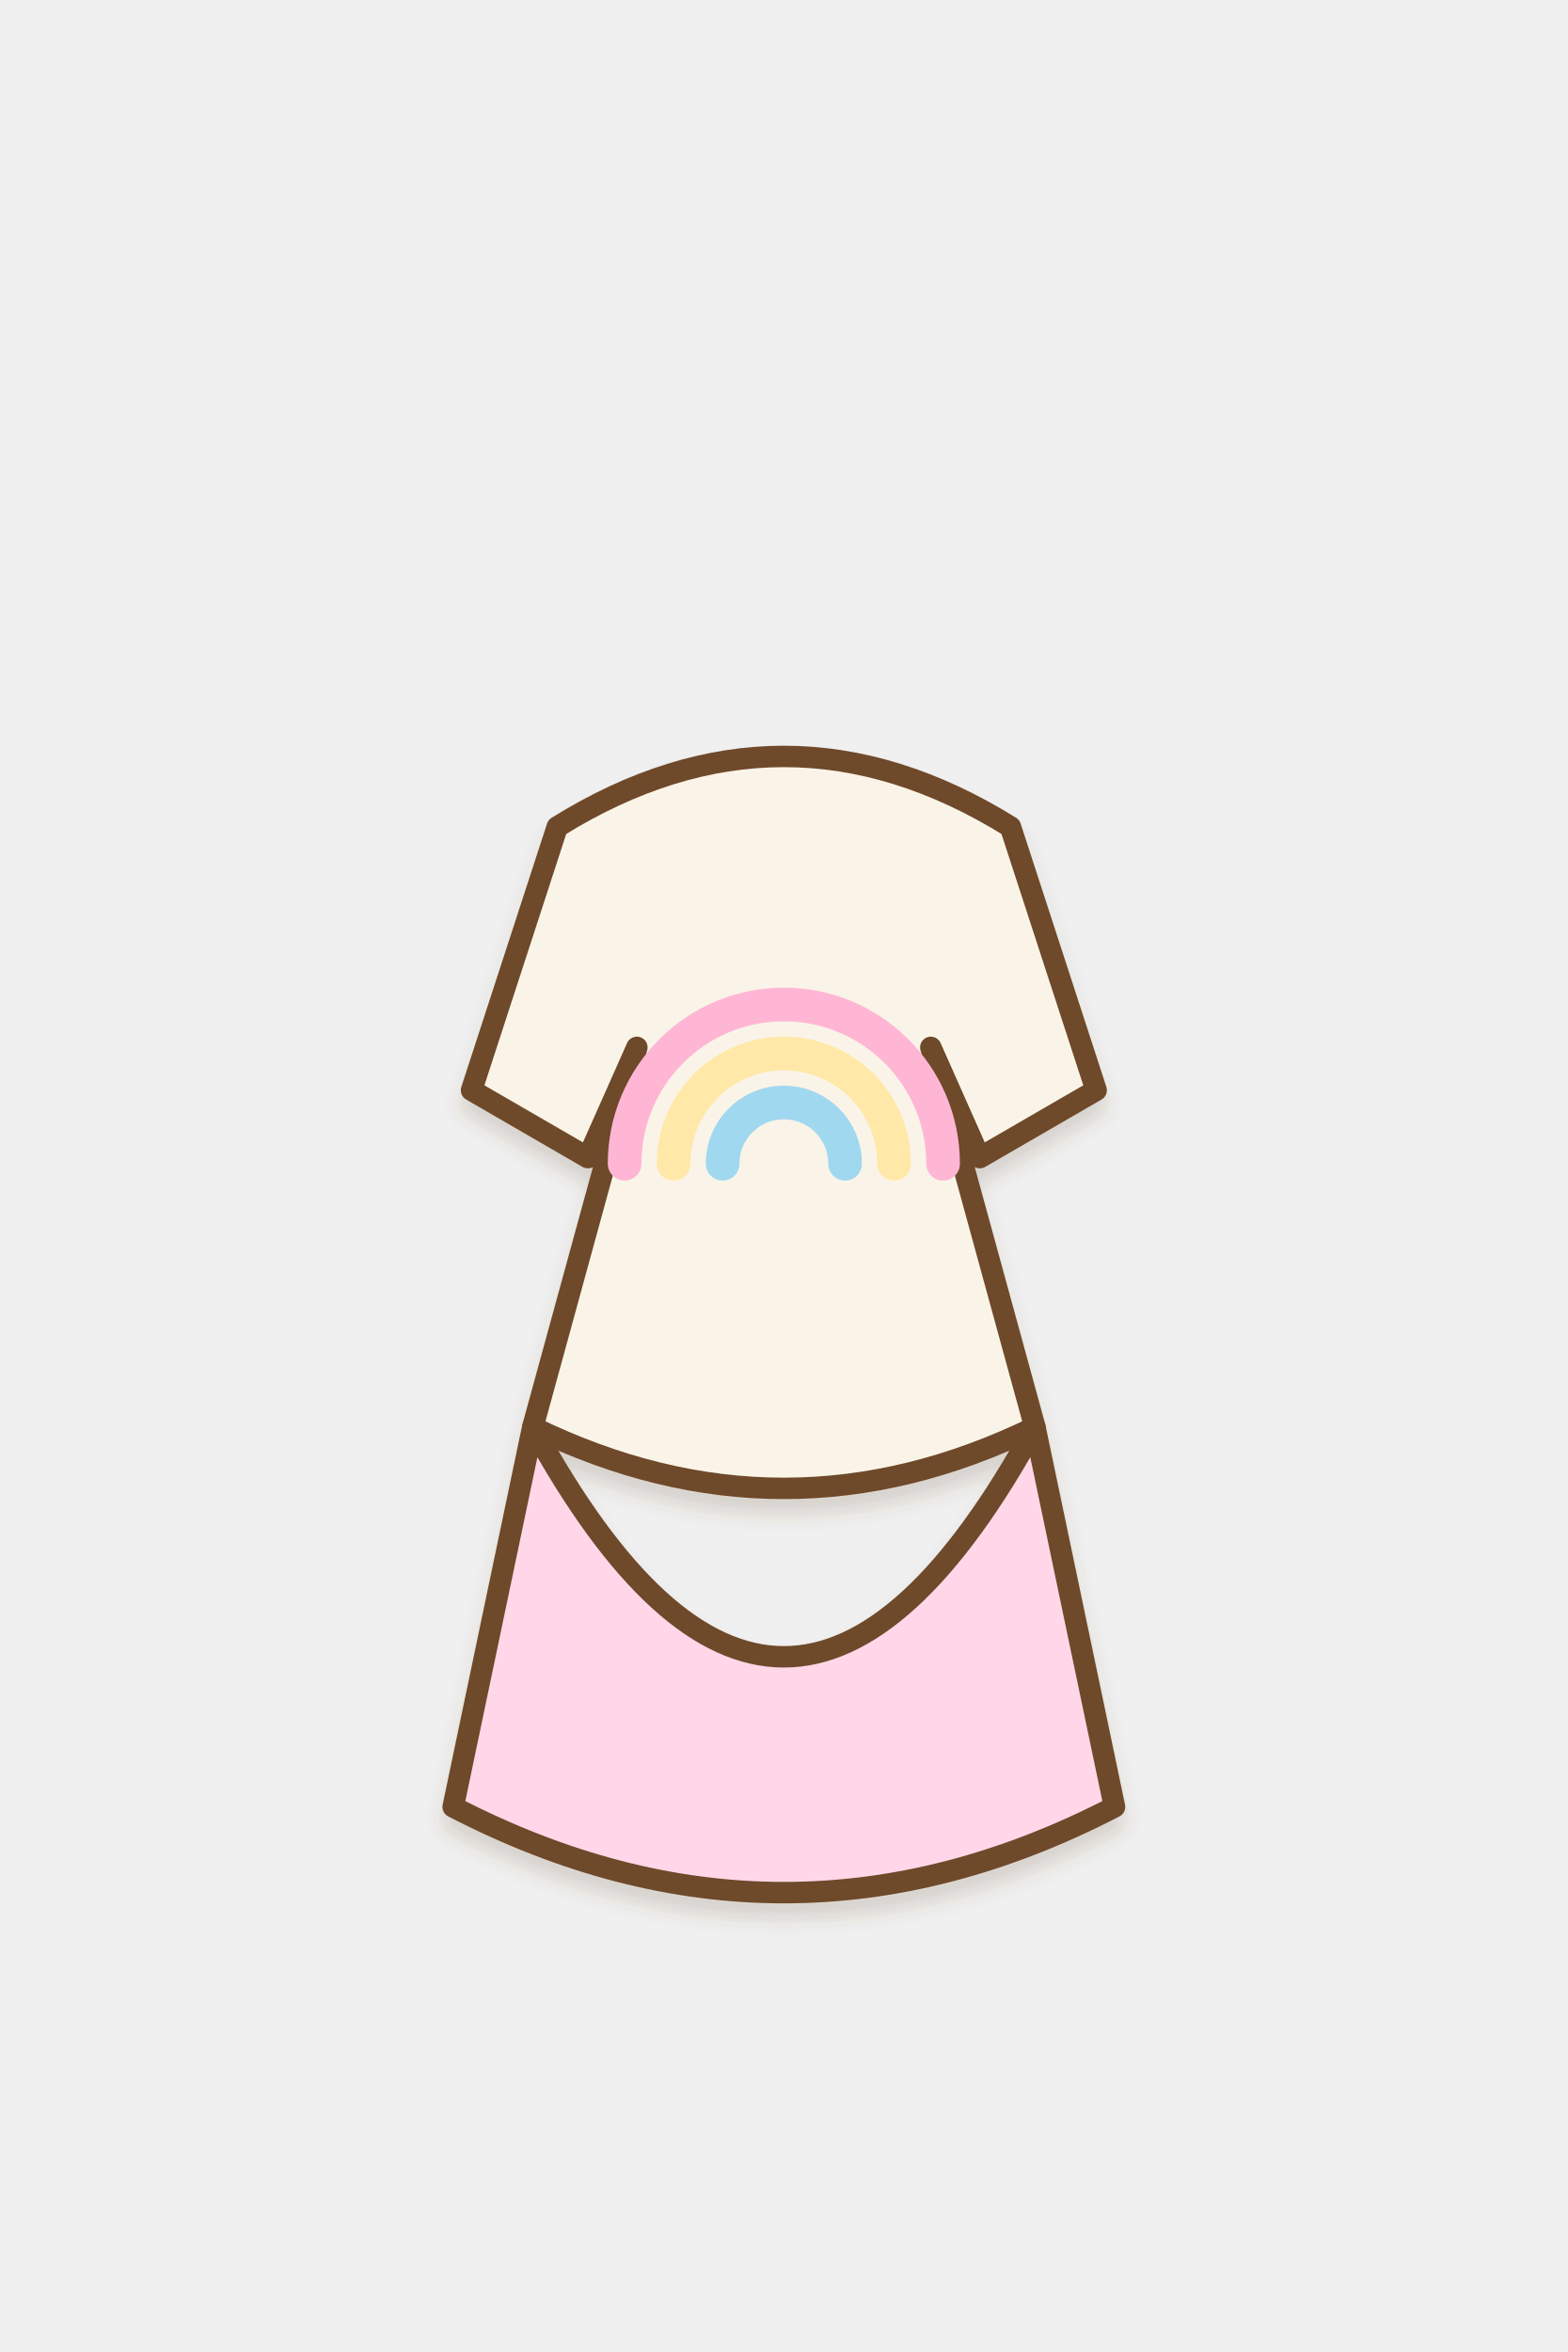
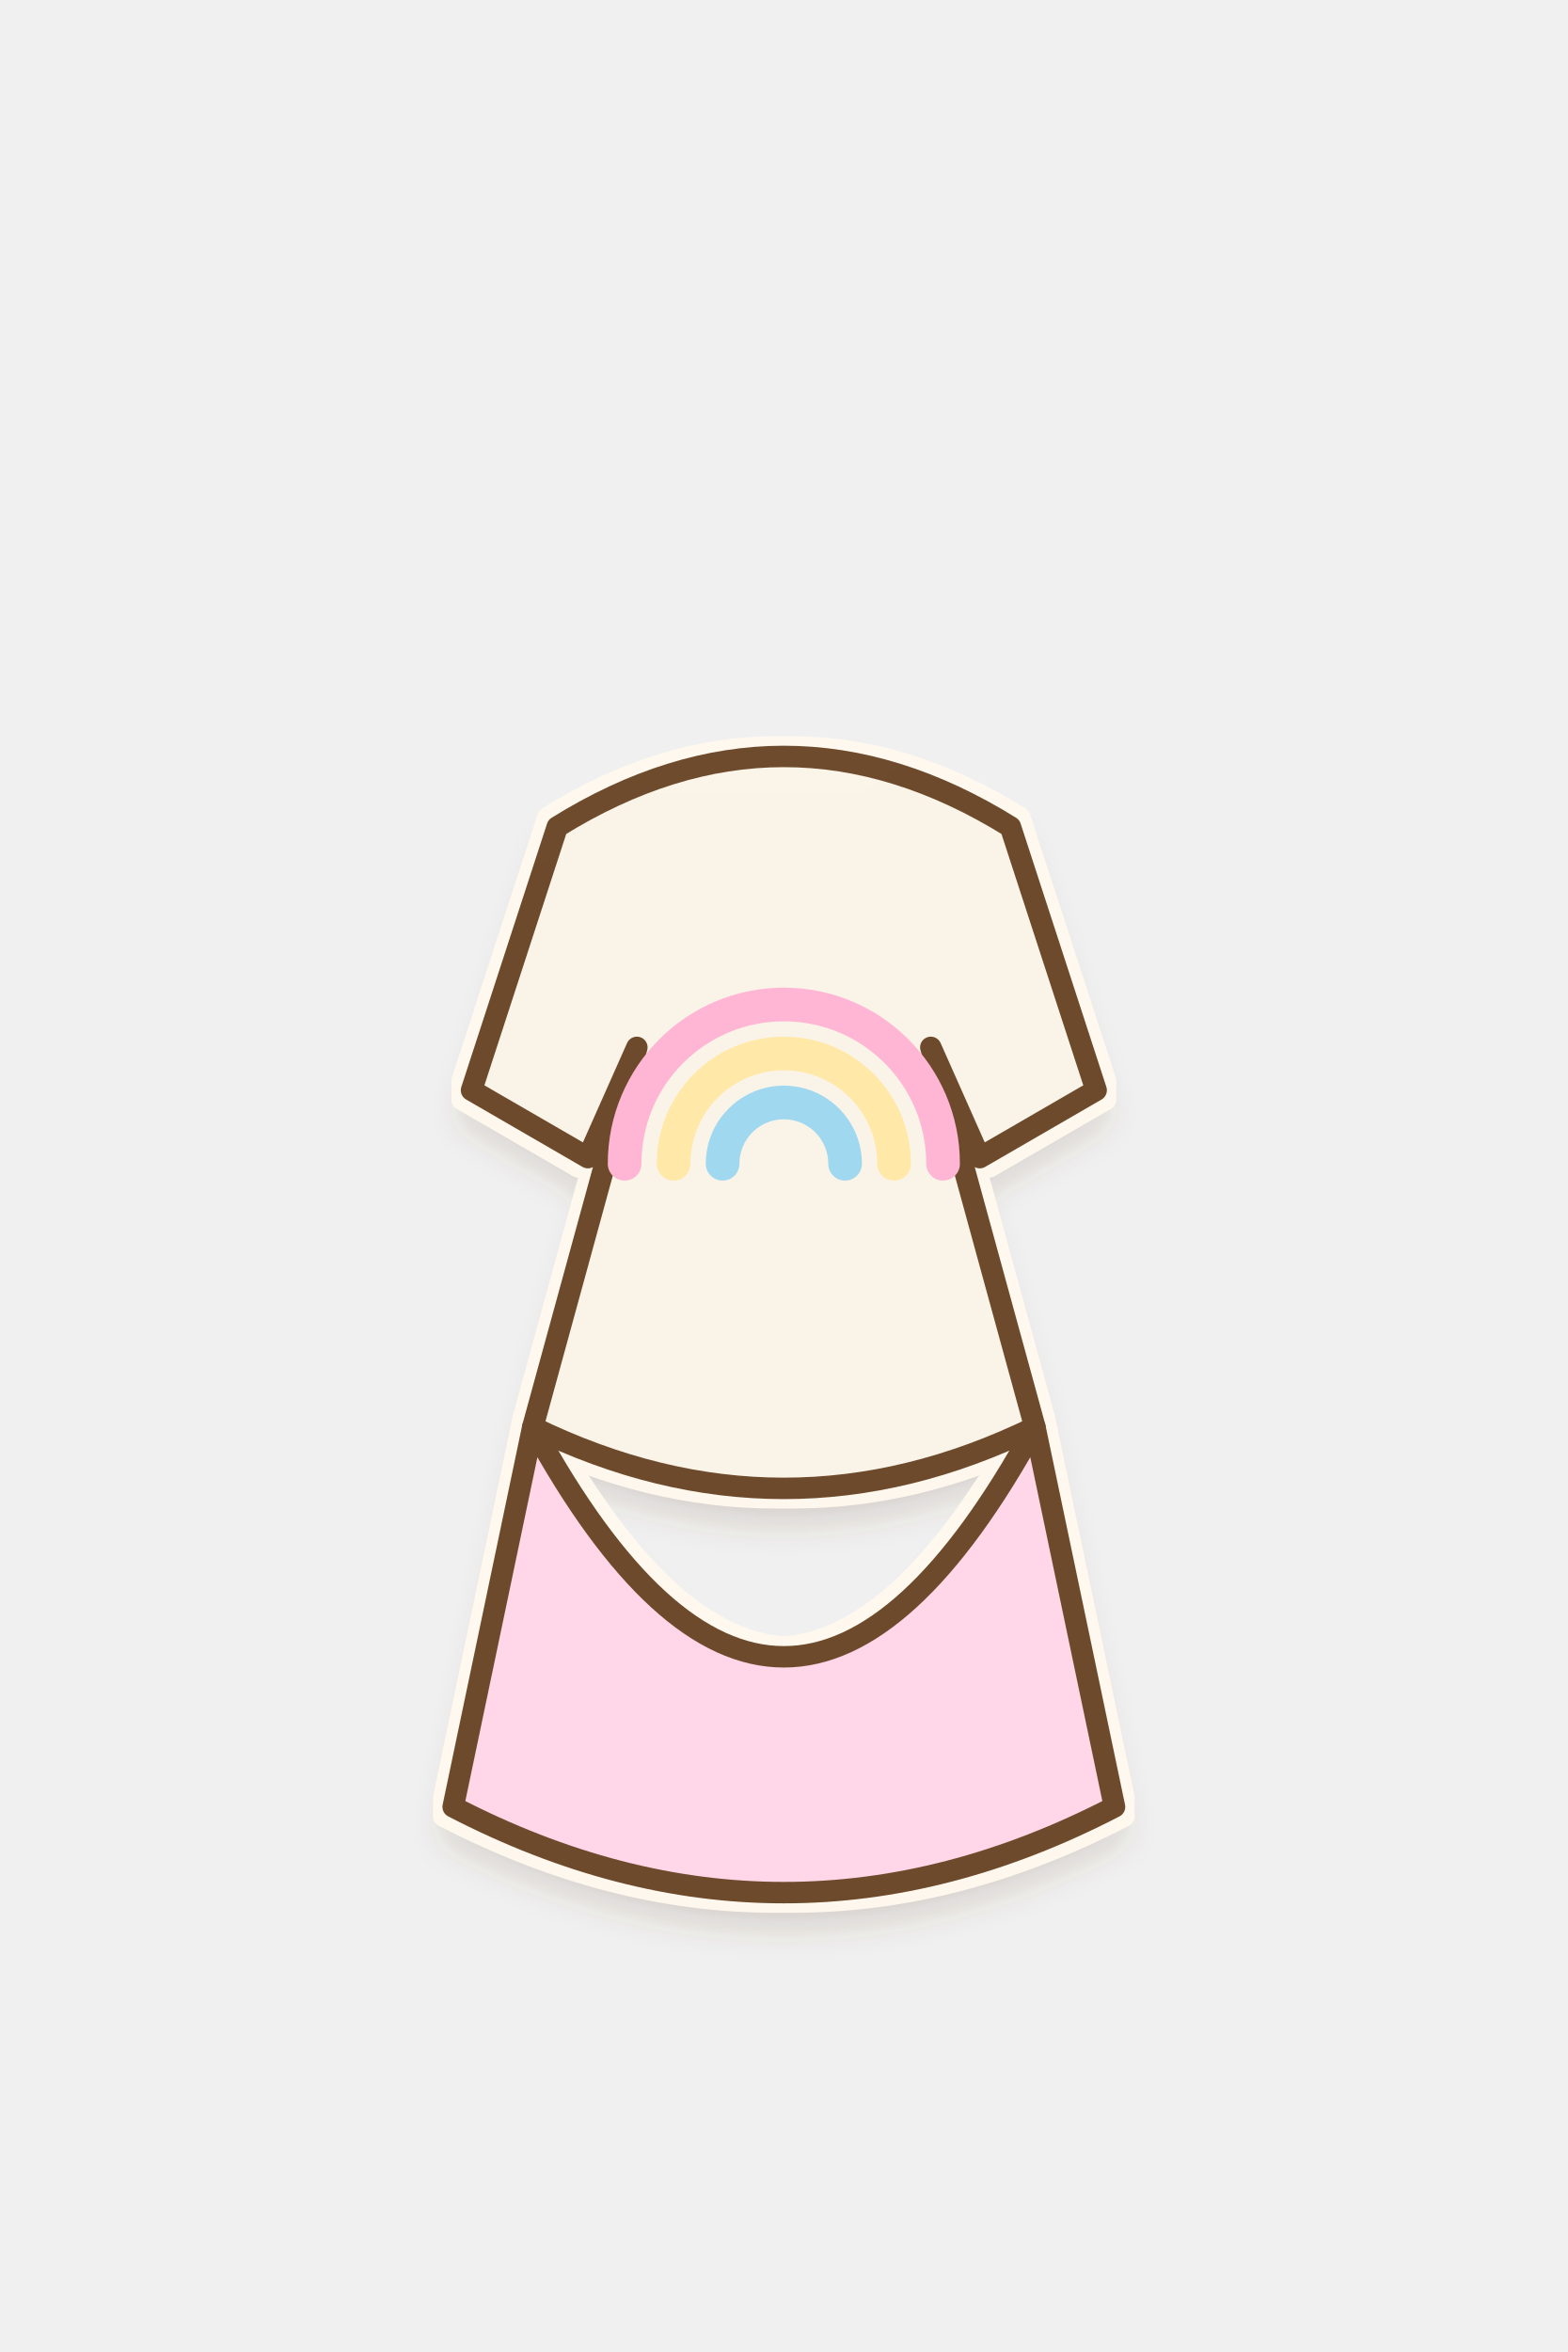
<svg xmlns="http://www.w3.org/2000/svg" width="512" height="768" viewBox="0 0 512 768">
  <defs>
-     <filter id="soft-shadow" x="-18%" y="-18%" width="136%" height="136%">
-       <feDropShadow dx="0" dy="5" stdDeviation="3" flood-color="#6E4A2C" flood-opacity="0.18" />
+     <g id="art-source" stroke-linecap="round" stroke-linejoin="round">
+       <path d="M182 270 Q256 224 330 270 L358 356 L320 378 L304 342 L338 466 Q256 506 174 466 L208 342 L192 378 L154 356 Z" fill="#FAF4E8" stroke="#6E4A2C" stroke-width="7" stroke-linejoin="round" />
+       <path d="M204 380 A52 52 0 0 1 308 380" fill="none" stroke="#FFB6D5" stroke-width="11" />
+       <path d="M220 380 A36 36 0 0 1 292 380" fill="none" stroke="#FFE8A8" stroke-width="11" />
+       <path d="M236 380 A20 20 0 0 1 276 380" fill="none" stroke="#A0D8F0" stroke-width="11" />
+       <path d="M174 466 Q256 616 338 466 L364 590 Q256 646 148 590 Z" fill="#FFD7E8" stroke="#6E4A2C" stroke-width="7" stroke-linejoin="round" />
+     </g>
+     <mask id="art-mask" maskUnits="userSpaceOnUse" x="0" y="0" width="512" height="768">
+       <use href="#art-source" fill="#fff" stroke="#fff" />
+     </mask>
+     <linearGradient id="gloss" x1="0" x2="0" y1="0" y2="1">
+       <stop offset="0" stop-color="#FFFFFF" stop-opacity="0.45" />
+       <stop offset="0.42" stop-color="#FFFFFF" stop-opacity="0.12" />
+       <stop offset="1" stop-color="#FFFFFF" stop-opacity="0" />
+     </linearGradient>
+     <filter id="soft-shadow" x="-20%" y="-20%" width="140%" height="145%">
+       <feDropShadow dx="0" dy="8" stdDeviation="5" flood-color="#6E4A2C" flood-opacity="0.18" />
+     </filter>
+     <filter id="sticker-edge" x="-18%" y="-18%" width="136%" height="136%">
+       <feMorphology in="SourceAlpha" operator="dilate" radius="4" result="expanded" />
+       <feFlood flood-color="#FFF9EF" flood-opacity="0.95" result="paper" />
+       <feComposite in="paper" in2="expanded" operator="in" />
    </filter>
  </defs>
-   <g filter="url(#soft-shadow)" stroke-linecap="round" stroke-linejoin="round">
-     <path d="M182 270 Q256 224 330 270 L358 356 L320 378 L304 342 L338 466 Q256 506 174 466 L208 342 L192 378 L154 356 Z" fill="#FAF4E8" stroke="#6E4A2C" stroke-width="7" stroke-linejoin="round" />
-     <path d="M204 380 A52 52 0 0 1 308 380" fill="none" stroke="#FFB6D5" stroke-width="11" />
-     <path d="M220 380 A36 36 0 0 1 292 380" fill="none" stroke="#FFE8A8" stroke-width="11" />
-     <path d="M236 380 A20 20 0 0 1 276 380" fill="none" stroke="#A0D8F0" stroke-width="11" />
-     <path d="M174 466 Q256 616 338 466 L364 590 Q256 646 148 590 Z" fill="#FFD7E8" stroke="#6E4A2C" stroke-width="7" stroke-linejoin="round" />
-   </g>
+   <use href="#art-source" filter="url(#soft-shadow)" />
+   <use href="#art-source" filter="url(#sticker-edge)" />
+   <use href="#art-source" />
+   <ellipse cx="174.08" cy="138.24" rx="174.08" ry="153.6" fill="url(#gloss)" mask="url(#art-mask)" pointer-events="none" />
</svg>
